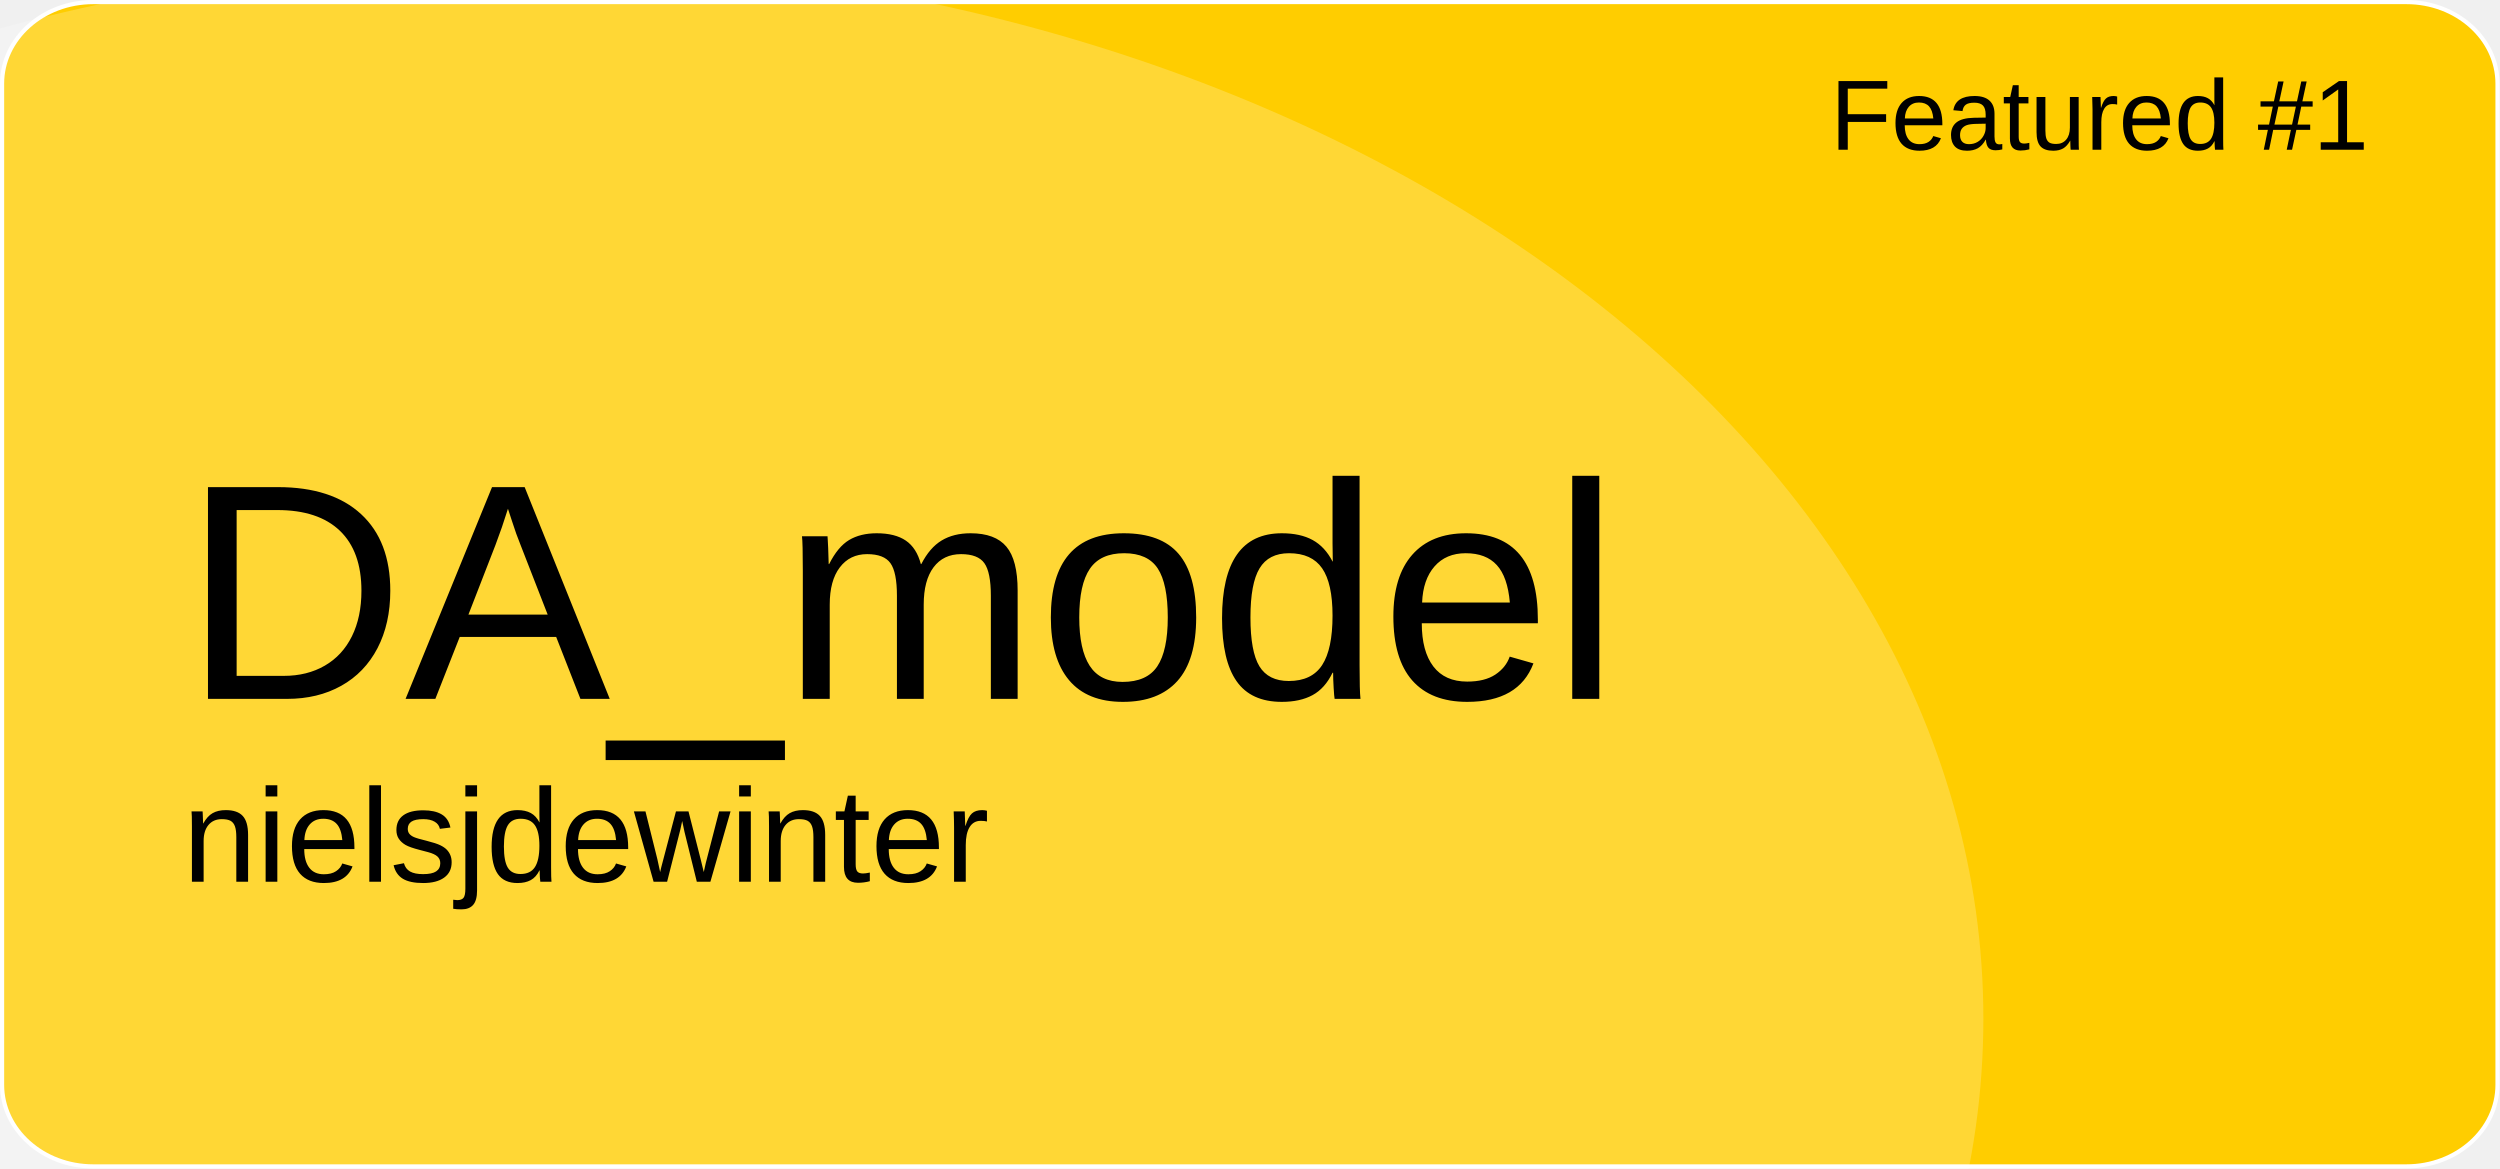
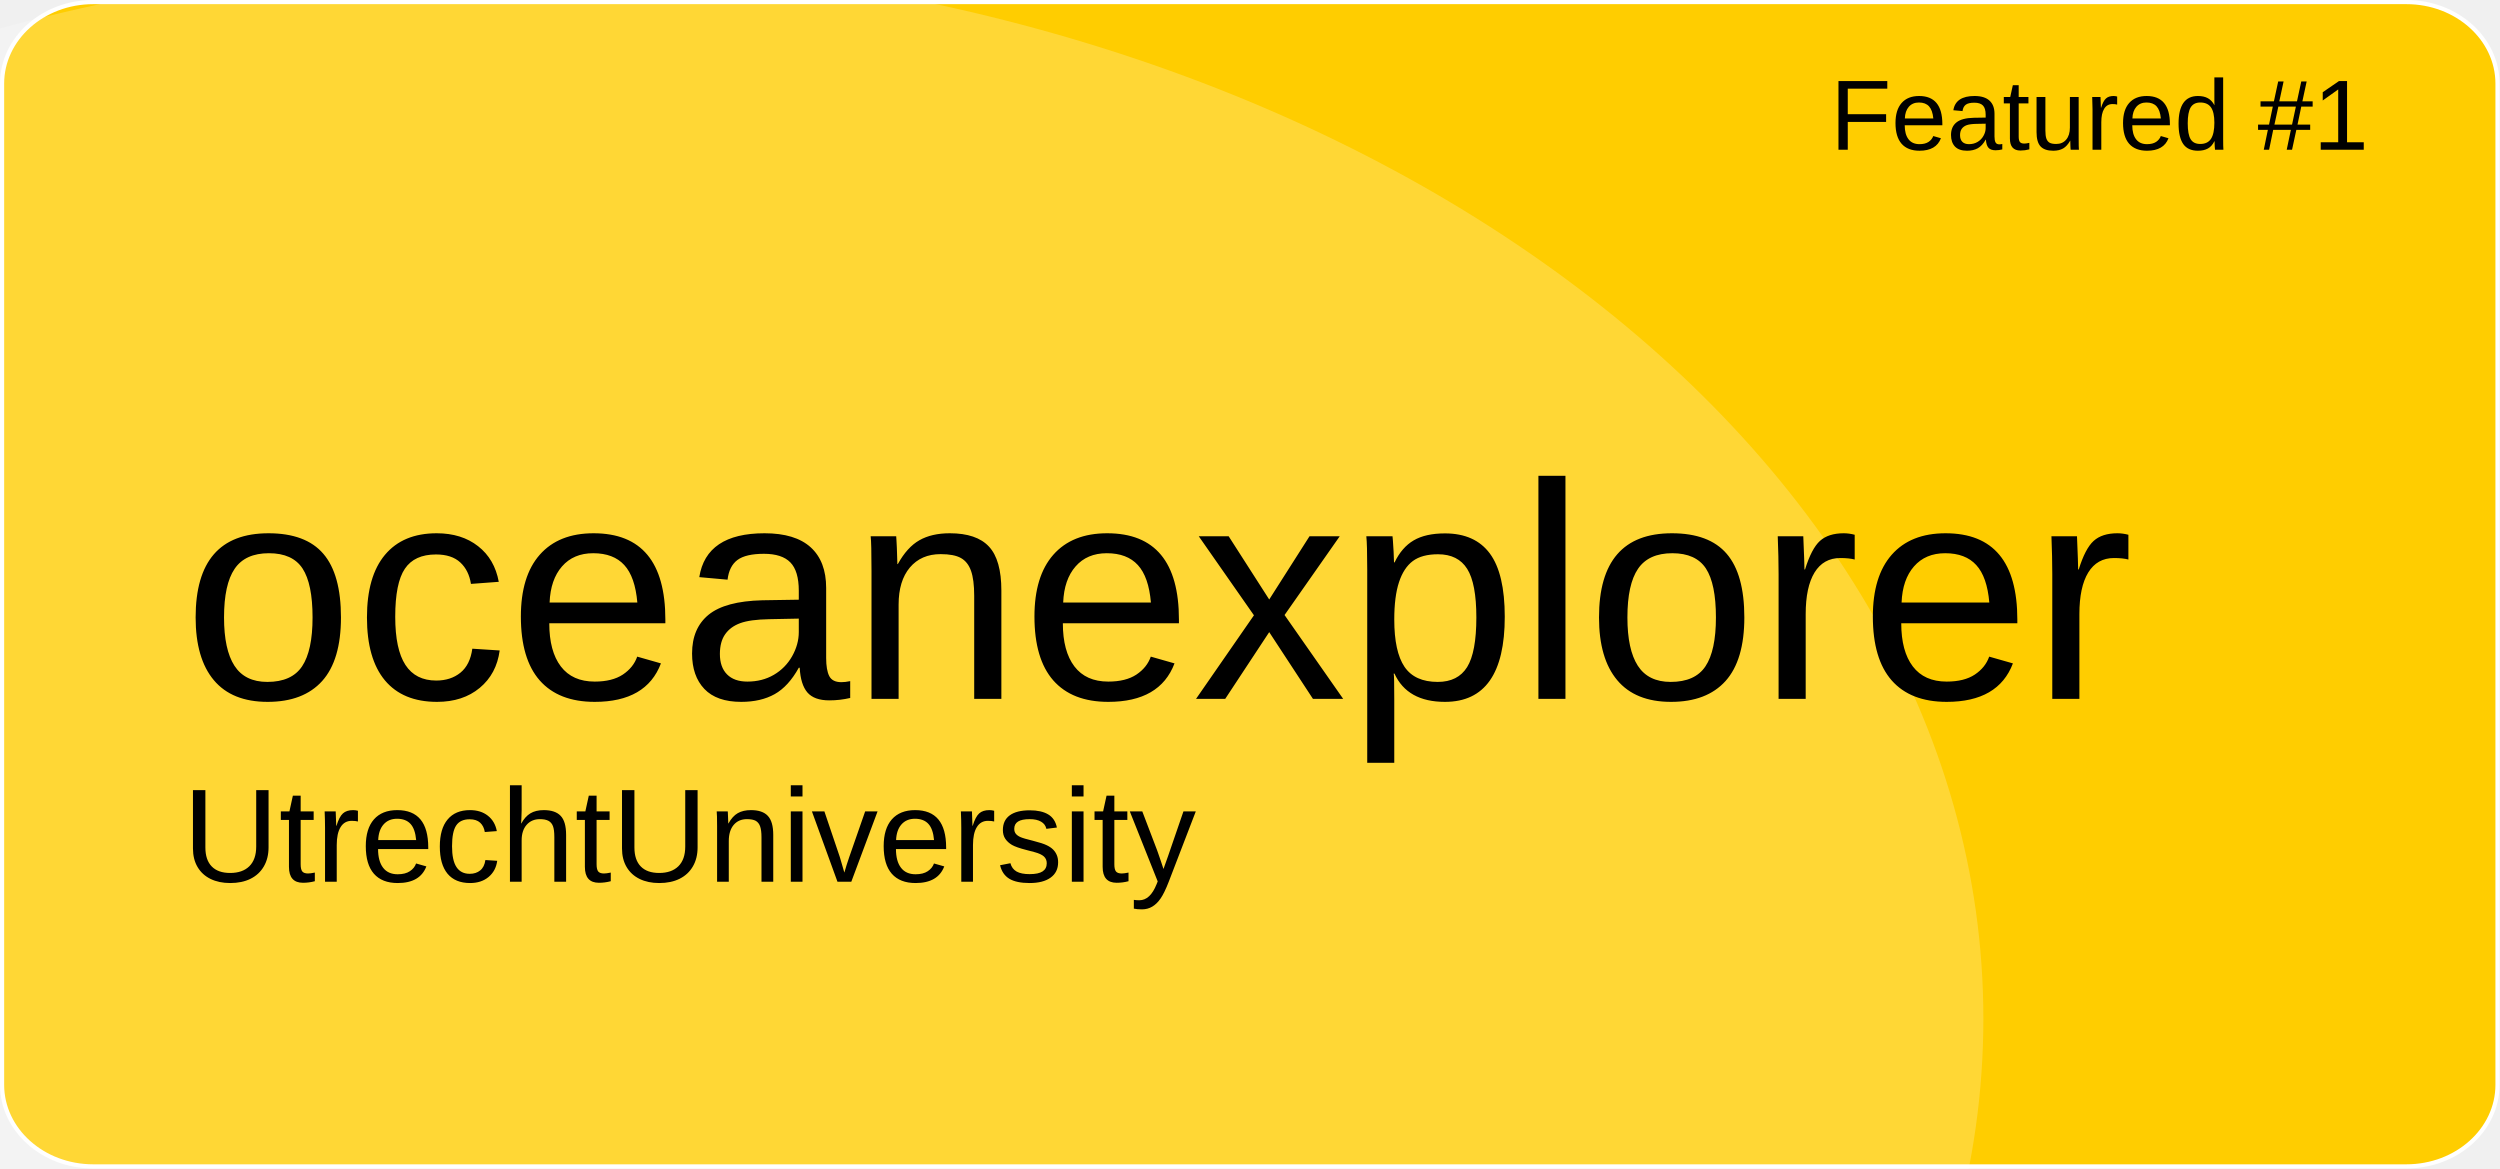
<svg xmlns="http://www.w3.org/2000/svg" version="1.1" id="a" x="0px" y="0px" viewBox="0 0 601 281" style="enable-background:new 0 0 601 281;" xml:space="preserve">
  <style type="text/css">
	.st0{fill:#FFCD00;stroke:#FFFFFF;stroke-miterlimit:10;}
	.st1{opacity:0.21;fill:#FFFFFF;enable-background:new    ;}
	.st2{font-family:'Arial';}
	.st3{font-size:24px;}
	.st4{font-size:74px;}
	.st5{font-size:32px;}
</style>
  <path id="b" class="st0" d="M22.4,0.5h556.1c12.1,0,21.9,8.8,21.9,19.6v240.7c0,10.8-9.8,19.6-21.9,19.6H22.4  c-12.1,0-21.9-8.8-21.9-19.6V20.1C0.5,9.3,10.3,0.5,22.4,0.5z" />
  <ellipse class="st1" cx="124.5" cy="244.9" rx="352.3" ry="254.4" />
  <text transform="matrix(1 0 0 1 440 36)" class="st2 st3">Featured #1</text>
-   <text transform="matrix(1 0 0 1 43.92 168.01)" class="st2 st4">DA_model</text>
-   <text transform="matrix(1 0 0 1 43.92 211.97)" class="st2 st5">nielsjdewinter</text>
+   <text transform="matrix(1 0 0 1 43.92 168.01)" class="st2 st4">oceanexplorer</text>
+   <text transform="matrix(1 0 0 1 43.92 211.97)" class="st2 st5">UtrechtUniversity</text>
</svg>
